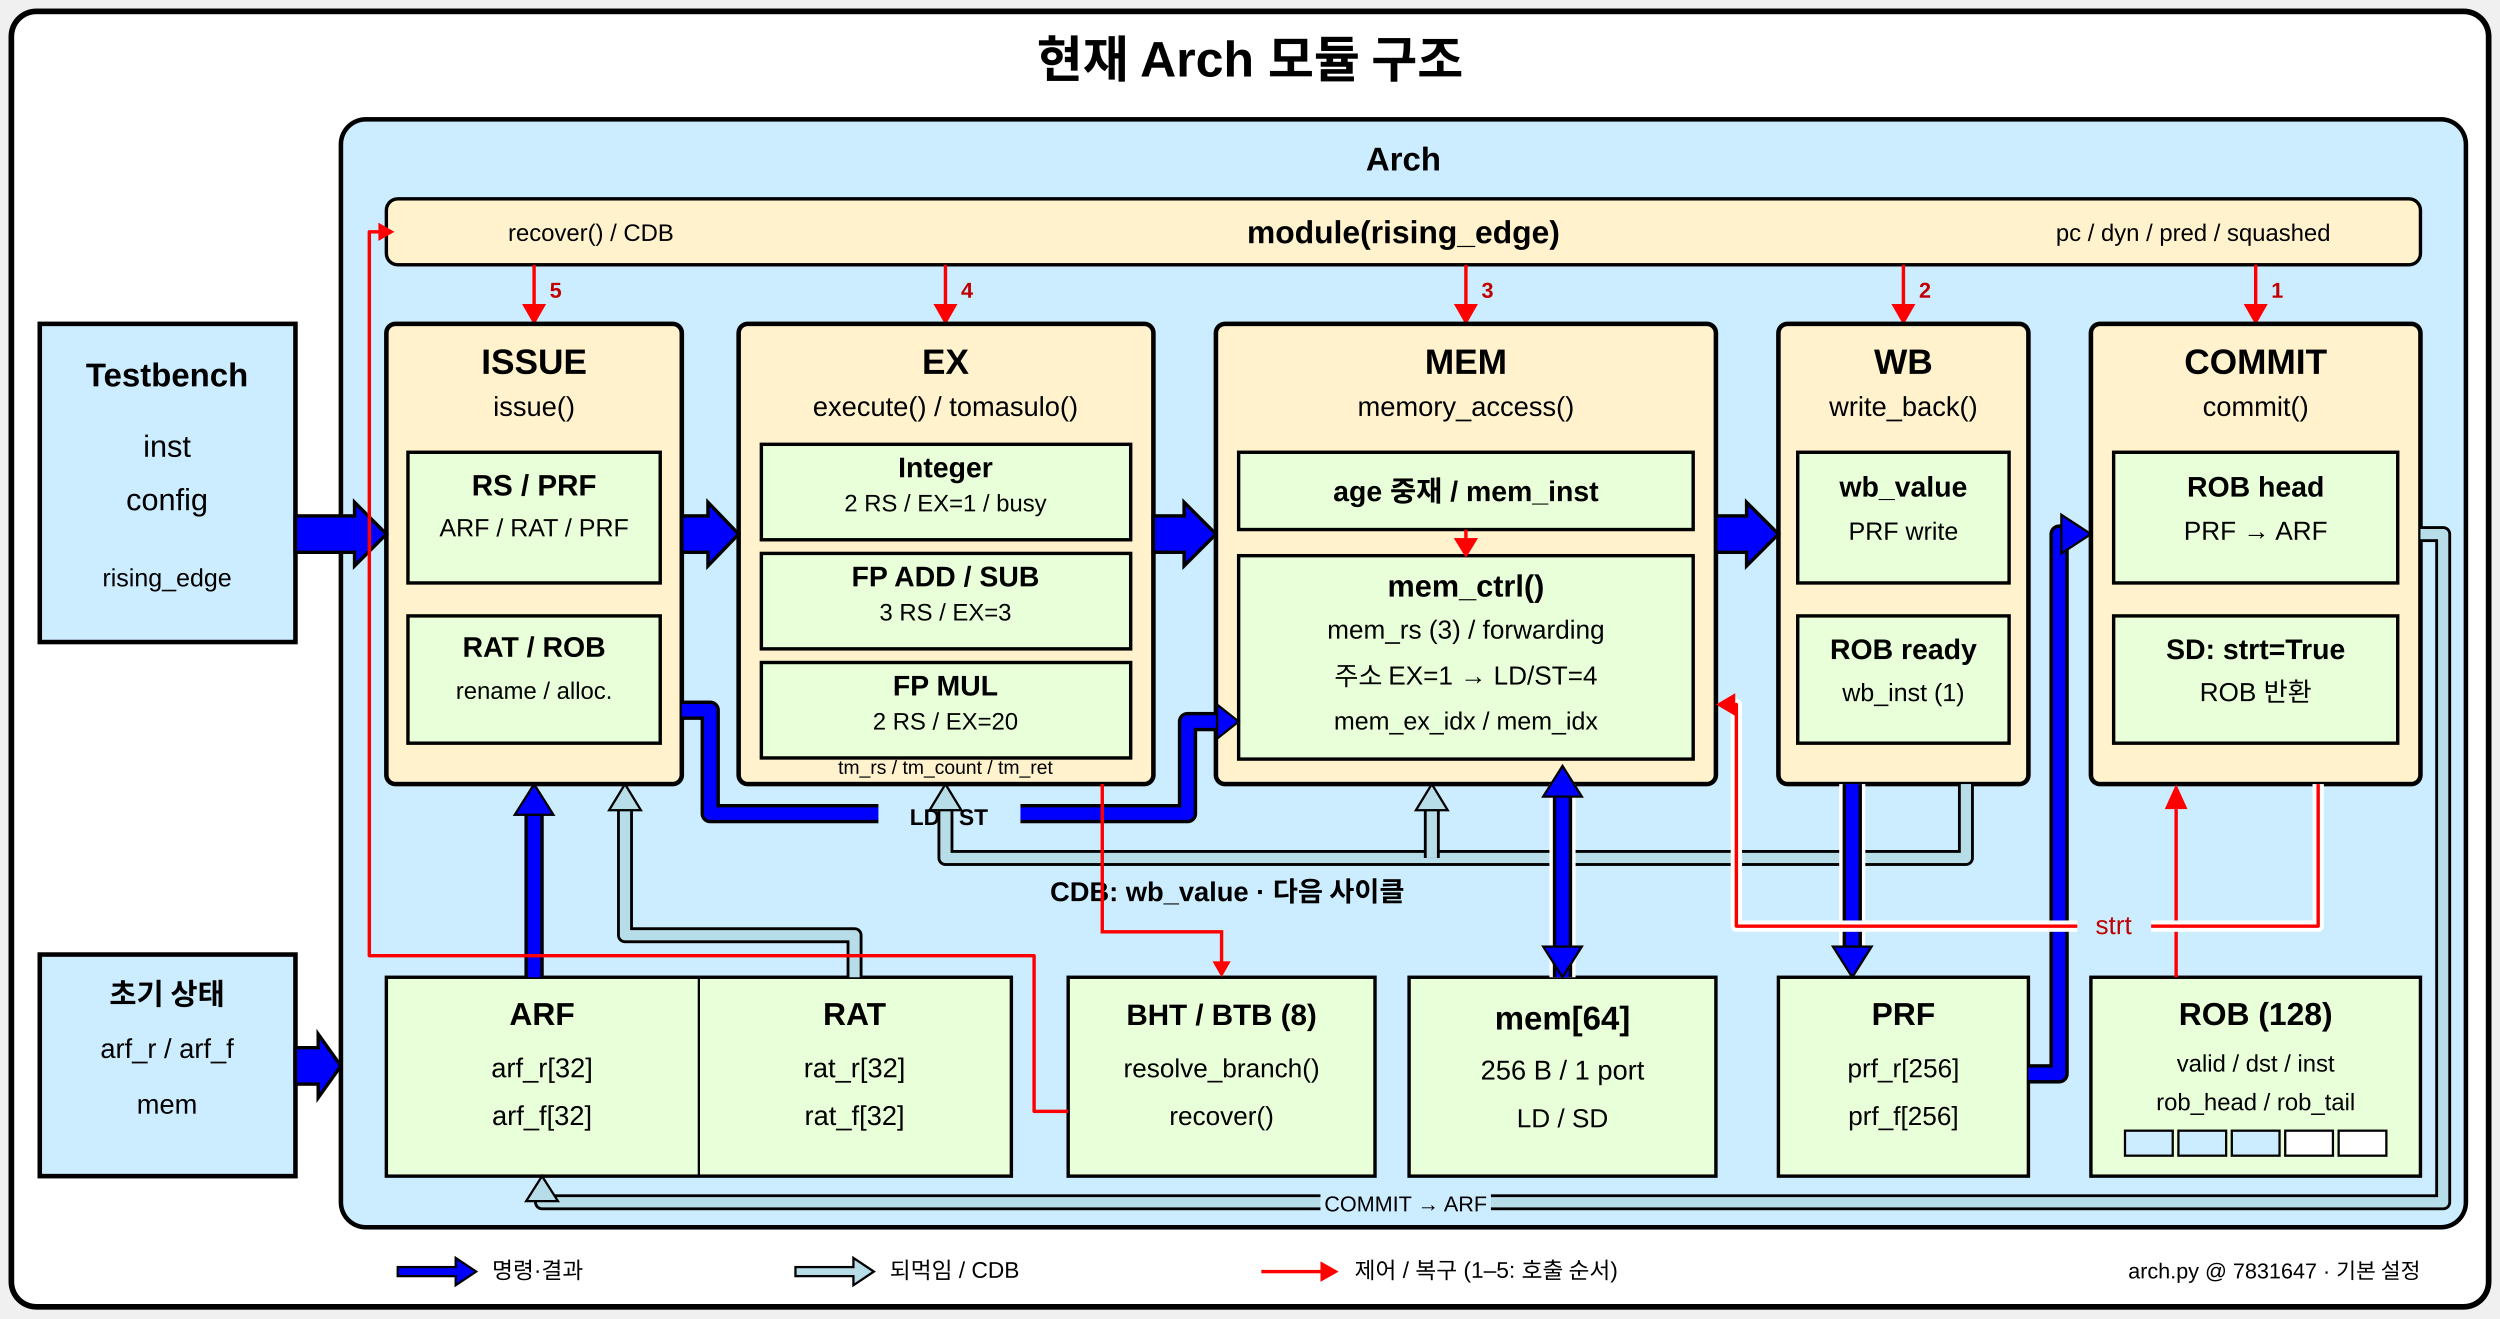
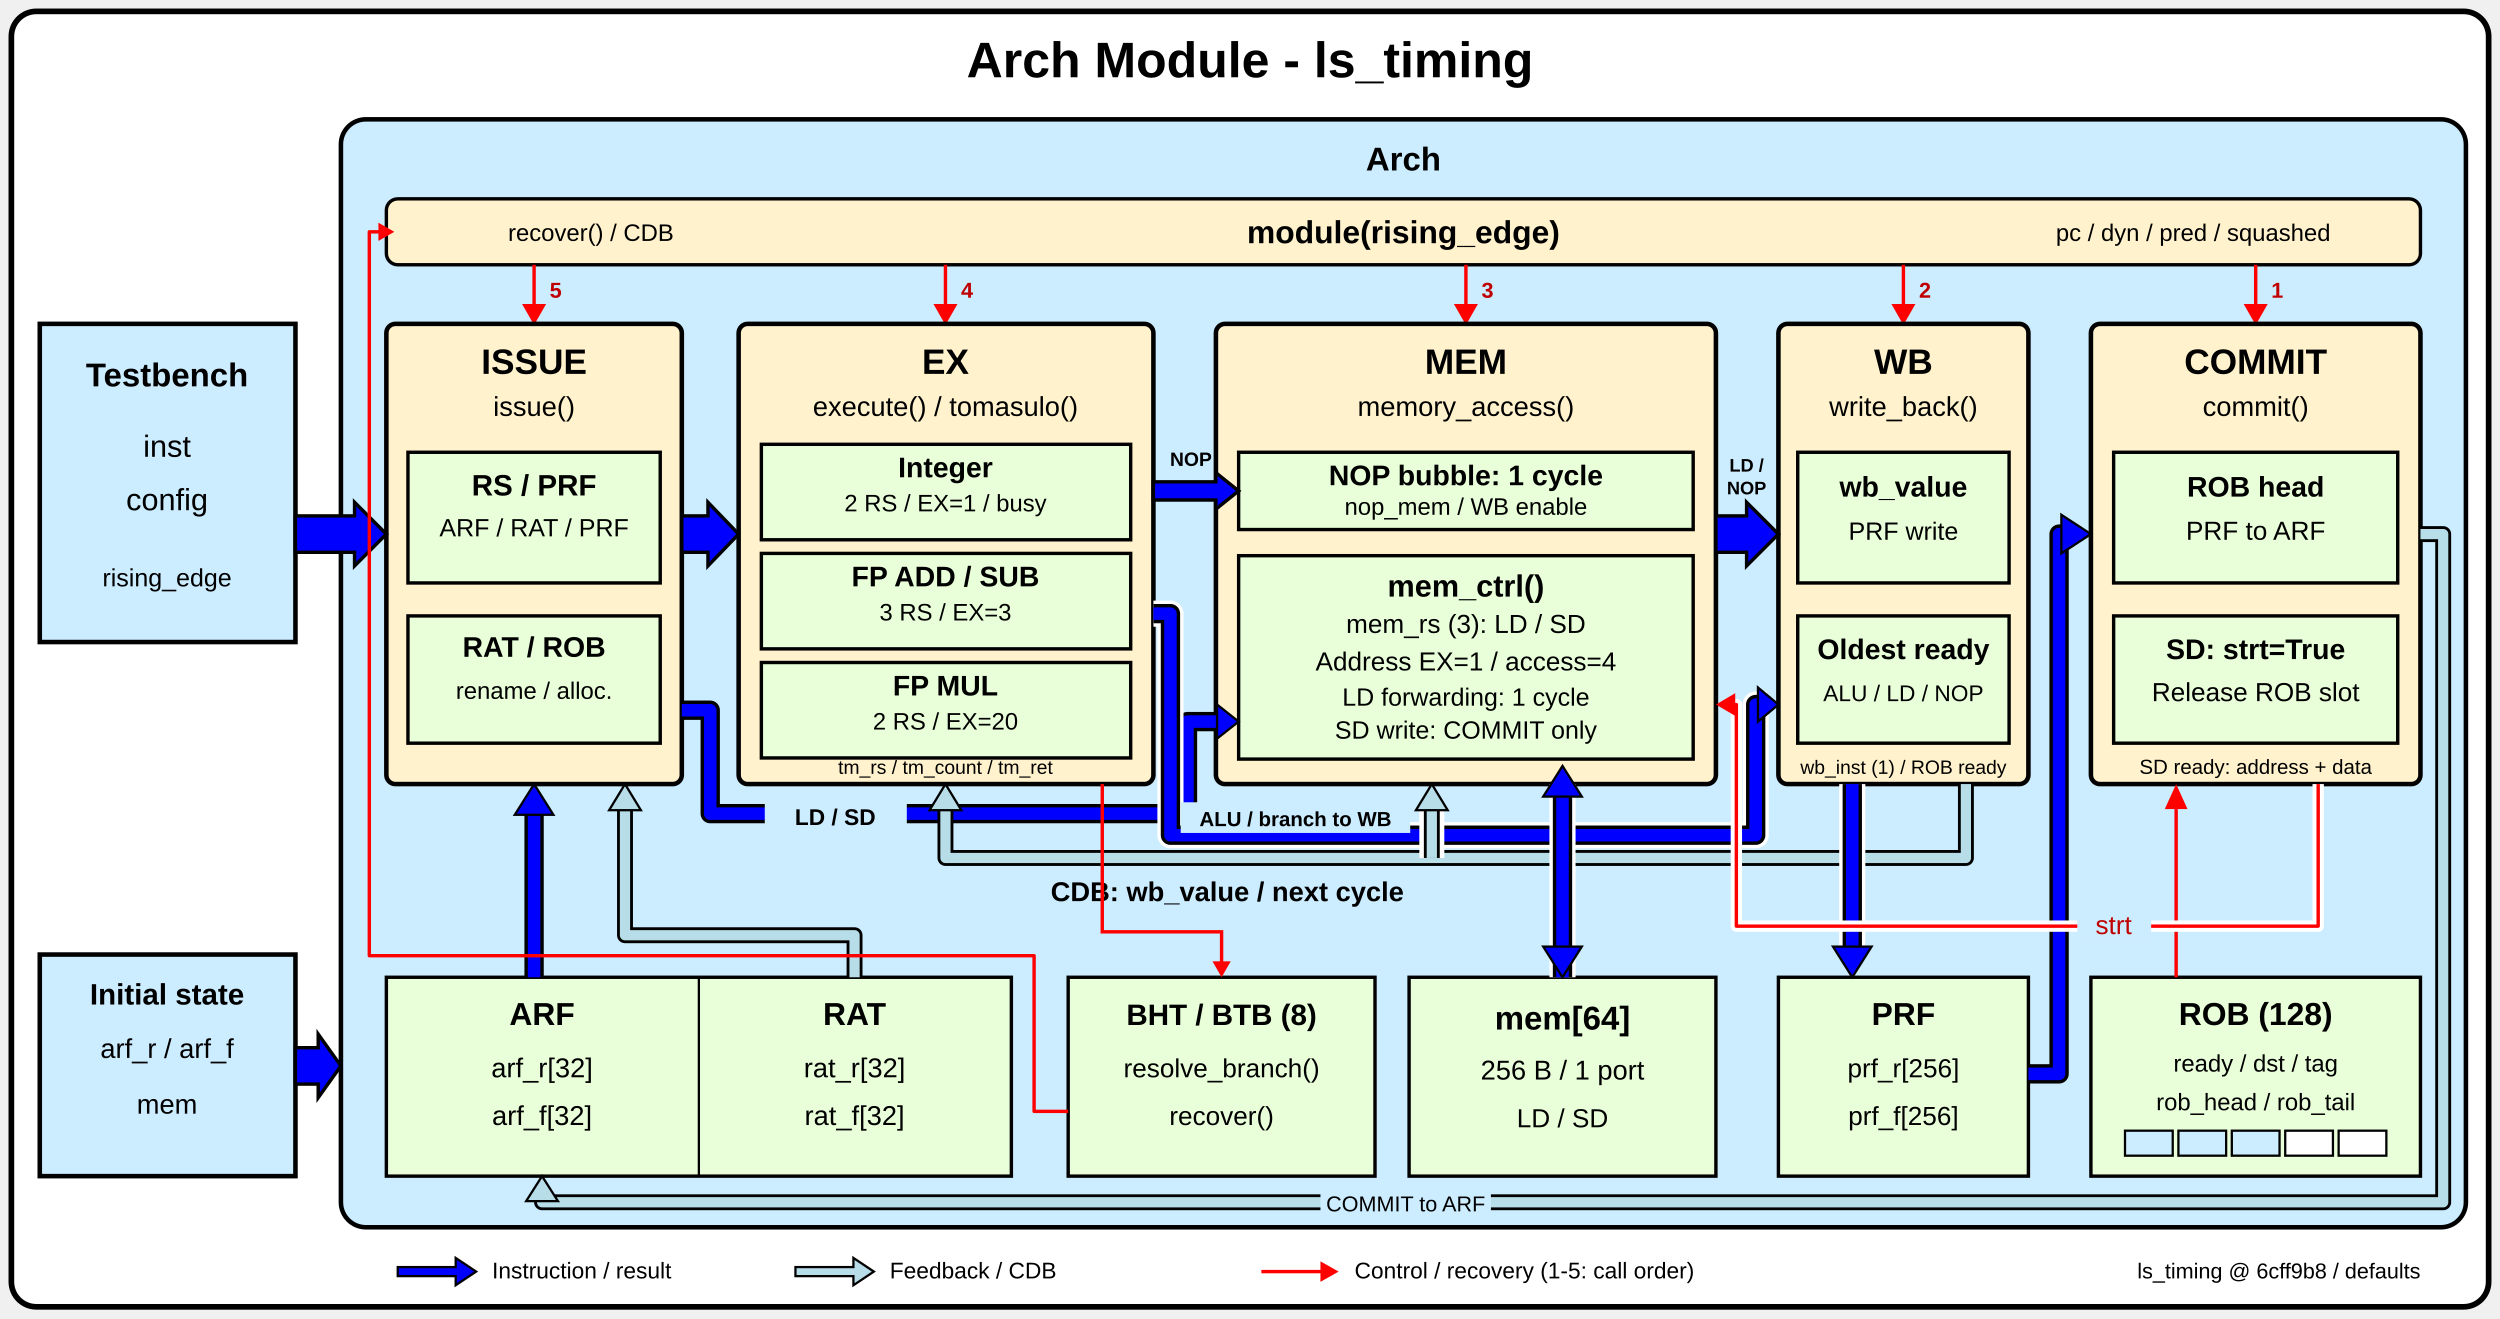
<svg xmlns="http://www.w3.org/2000/svg" width="297mm" height="156.6mm" viewBox="0 0 2200 1160" role="img" aria-labelledby="title desc">
  <rect x="10" y="10" width="2180" height="1140" rx="22" fill="#ffffff" stroke="#000000" stroke-width="5" />
  <g font-family="Arial" fill="#000000" text-anchor="middle">
-     <text text-anchor="middle" font-family="Arial" x="1100" y="68" font-size="44" font-weight="700">현재 Arch 모듈 구조</text>
+     <text text-anchor="middle" font-family="Arial" x="1100" y="68" font-size="44" font-weight="700">Arch Module - ls_timing</text>
    <rect x="300" y="105" width="1870" height="975" rx="22" fill="#ccecff" stroke="#000000" stroke-width="4" />
    <text text-anchor="middle" font-family="Arial" x="1235" y="150" font-size="29" font-weight="700">Arch</text>
    <rect x="340" y="175" width="1790" height="58" rx="10" fill="#fff2cc" stroke="#000000" stroke-width="3" />
    <text text-anchor="middle" font-family="Arial" x="1235" y="214" font-size="28" font-weight="700">module(rising_edge)</text>
    <text text-anchor="middle" font-family="Arial" x="520" y="212" font-size="21">recover() / CDB</text>
    <text text-anchor="middle" font-family="Arial" x="1930" y="212" font-size="21">pc / dyn / pred / squashed</text>
    <g fill="#ff0000" stroke="#ff0000" stroke-width="3">
      <path d="M 470,233 V 276" fill="none" />
      <path d="M 470,283 L 462,269 L 478,269 Z" />
      <path d="M 832,233 V 276" fill="none" />
      <path d="M 832,283 L 824,269 L 840,269 Z" />
      <path d="M 1290,233 V 276" fill="none" />
      <path d="M 1290,283 L 1282,269 L 1298,269 Z" />
      <path d="M 1675,233 V 276" fill="none" />
      <path d="M 1675,283 L 1667,269 L 1683,269 Z" />
      <path d="M 1985,233 V 276" fill="none" />
      <path d="M 1985,283 L 1977,269 L 1993,269 Z" />
    </g>
    <g font-size="19" fill="#c00000" font-weight="700">
      <text text-anchor="middle" font-family="Arial" x="489" y="262">5</text>
      <text text-anchor="middle" font-family="Arial" x="851" y="262">4</text>
      <text text-anchor="middle" font-family="Arial" x="1309" y="262">3</text>
      <text text-anchor="middle" font-family="Arial" x="1694" y="262">2</text>
      <text text-anchor="middle" font-family="Arial" x="2004" y="262">1</text>
    </g>
    <rect x="35" y="285" width="225" height="280" fill="#ccecff" stroke="#000000" stroke-width="4" />
    <text text-anchor="middle" font-family="Arial" x="147" y="340" font-size="29" font-weight="700">Testbench</text>
    <text text-anchor="middle" font-family="Arial" x="147" y="402" font-size="27">inst</text>
    <text text-anchor="middle" font-family="Arial" x="147" y="449" font-size="27">config</text>
    <text text-anchor="middle" font-family="Arial" x="147" y="516" font-size="22">rising_edge</text>
    <rect x="35" y="840" width="225" height="195" fill="#ccecff" stroke="#000000" stroke-width="4" />
-     <text text-anchor="middle" font-family="Arial" x="147" y="884" font-size="26" font-weight="700">초기 상태</text>
+     <text text-anchor="middle" font-family="Arial" x="147" y="884" font-size="26" font-weight="700">Initial state</text>
    <text text-anchor="middle" font-family="Arial" x="147" y="931" font-size="24">arf_r / arf_f</text>
    <text text-anchor="middle" font-family="Arial" x="147" y="980" font-size="24">mem</text>
    <g fill="#fff2cc" stroke="#000000" stroke-width="4">
      <rect x="340" y="285" width="260" height="405" rx="8" />
      <rect x="650" y="285" width="365" height="405" rx="8" />
      <rect x="1070" y="285" width="440" height="405" rx="8" />
      <rect x="1565" y="285" width="220" height="405" rx="8" />
      <rect x="1840" y="285" width="290" height="405" rx="8" />
    </g>
    <g font-size="31" font-weight="700">
      <text text-anchor="middle" font-family="Arial" x="470" y="329">ISSUE</text>
      <text text-anchor="middle" font-family="Arial" x="832" y="329">EX</text>
      <text text-anchor="middle" font-family="Arial" x="1290" y="329">MEM</text>
      <text text-anchor="middle" font-family="Arial" x="1675" y="329">WB</text>
      <text text-anchor="middle" font-family="Arial" x="1985" y="329">COMMIT</text>
    </g>
    <g font-size="24">
      <text text-anchor="middle" font-family="Arial" x="470" y="366">issue()</text>
      <text text-anchor="middle" font-family="Arial" x="832" y="366">execute() / tomasulo()</text>
      <text text-anchor="middle" font-family="Arial" x="1290" y="366">memory_access()</text>
      <text text-anchor="middle" font-family="Arial" x="1675" y="366">write_back()</text>
      <text text-anchor="middle" font-family="Arial" x="1985" y="366">commit()</text>
    </g>
    <g fill="#e8ffd9" stroke="#000000" stroke-width="3">
      <rect x="359" y="398" width="222" height="115" />
      <rect x="359" y="542" width="222" height="112" />
    </g>
    <text text-anchor="middle" font-family="Arial" x="470" y="436" font-size="26" font-weight="700">RS / PRF</text>
    <text text-anchor="middle" font-family="Arial" x="470" y="472" font-size="22">ARF / RAT / PRF</text>
    <text text-anchor="middle" font-family="Arial" x="470" y="578" font-size="25" font-weight="700">RAT / ROB</text>
    <text text-anchor="middle" font-family="Arial" x="470" y="615" font-size="21">rename / alloc.</text>
    <g fill="#e8ffd9" stroke="#000000" stroke-width="3">
      <rect x="670" y="391" width="325" height="84" />
      <rect x="670" y="487" width="325" height="84" />
      <rect x="670" y="583" width="325" height="84" />
    </g>
    <g font-size="25" font-weight="700">
      <text text-anchor="middle" font-family="Arial" x="832" y="420">Integer</text>
      <text text-anchor="middle" font-family="Arial" x="832" y="516">FP ADD / SUB</text>
      <text text-anchor="middle" font-family="Arial" x="832" y="612">FP MUL</text>
    </g>
    <g font-size="21">
      <text text-anchor="middle" font-family="Arial" x="832" y="450">2 RS / EX=1 / busy</text>
      <text text-anchor="middle" font-family="Arial" x="832" y="546">3 RS / EX=3</text>
      <text text-anchor="middle" font-family="Arial" x="832" y="642">2 RS / EX=20</text>
    </g>
    <text text-anchor="middle" font-family="Arial" x="832" y="681" font-size="17">tm_rs / tm_count / tm_ret</text>
    <rect x="1090" y="398" width="400" height="68" fill="#e8ffd9" stroke="#000000" stroke-width="3" />
-     <text text-anchor="middle" font-family="Arial" x="1290" y="441" font-size="25" font-weight="700">age 중재 / mem_inst</text>
+     <text text-anchor="middle" font-family="Arial" x="1290" y="427" font-size="25" font-weight="700">NOP bubble: 1 cycle</text>
+     <text text-anchor="middle" font-family="Arial" x="1290" y="453" font-size="21">nop_mem / WB enable</text>
    <rect x="1090" y="489" width="400" height="179" fill="#e8ffd9" stroke="#000000" stroke-width="3" />
    <text text-anchor="middle" font-family="Arial" x="1290" y="525" font-size="27" font-weight="700">mem_ctrl()</text>
-     <text text-anchor="middle" font-family="Arial" x="1290" y="562" font-size="23">mem_rs (3) / forwarding</text>
-     <text text-anchor="middle" font-family="Arial" x="1290" y="603" font-size="23">주소 EX=1 → LD/ST=4</text>
-     <text text-anchor="middle" font-family="Arial" x="1290" y="642" font-size="22">mem_ex_idx / mem_idx</text>
-     <g stroke="#ff0000" stroke-width="3" fill="#ff0000">
-       <path d="M 1290,466 V 479" fill="none" />
-       <path d="M 1290,488 L 1282,475 H 1298 Z" />
-     </g>
+     <text text-anchor="middle" font-family="Arial" x="1290" y="557" font-size="23">mem_rs (3): LD / SD</text>
+     <text text-anchor="middle" font-family="Arial" x="1290" y="590" font-size="23">Address EX=1 / access=4</text>
+     <text text-anchor="middle" font-family="Arial" x="1290" y="621" font-size="22">LD forwarding: 1 cycle</text>
+     <text text-anchor="middle" font-family="Arial" x="1290" y="650" font-size="22">SD write: COMMIT only</text>
    <g fill="#e8ffd9" stroke="#000000" stroke-width="3">
      <rect x="1582" y="398" width="186" height="115" />
      <rect x="1582" y="542" width="186" height="112" />
      <rect x="1860" y="398" width="250" height="115" />
      <rect x="1860" y="542" width="250" height="112" />
    </g>
    <text text-anchor="middle" font-family="Arial" x="1675" y="437" font-size="25" font-weight="700">wb_value</text>
    <text text-anchor="middle" font-family="Arial" x="1675" y="475" font-size="22">PRF write</text>
-     <text text-anchor="middle" font-family="Arial" x="1675" y="580" font-size="25" font-weight="700">ROB ready</text>
-     <text text-anchor="middle" font-family="Arial" x="1675" y="617" font-size="22">wb_inst (1)</text>
+     <text text-anchor="middle" font-family="Arial" x="1675" y="580" font-size="25" font-weight="700">Oldest ready</text>
+     <text text-anchor="middle" font-family="Arial" x="1675" y="617" font-size="20">ALU / LD / NOP</text>
+     <text text-anchor="middle" font-family="Arial" x="1675" y="681" font-size="17">wb_inst (1) / ROB ready</text>
    <text text-anchor="middle" font-family="Arial" x="1985" y="437" font-size="25" font-weight="700">ROB head</text>
-     <text text-anchor="middle" font-family="Arial" x="1985" y="475" font-size="23">PRF → ARF</text>
+     <text text-anchor="middle" font-family="Arial" x="1985" y="475" font-size="23">PRF to ARF</text>
    <text text-anchor="middle" font-family="Arial" x="1985" y="580" font-size="25" font-weight="700">SD: strt=True</text>
-     <text text-anchor="middle" font-family="Arial" x="1985" y="617" font-size="23">ROB 반환</text>
+     <text text-anchor="middle" font-family="Arial" x="1985" y="617" font-size="23">Release ROB slot</text>
+     <text text-anchor="middle" font-family="Arial" x="1985" y="681" font-size="18">SD ready: address + data</text>
    <g fill="#0000ff" stroke="#000000" stroke-width="3">
      <path d="M 260,454 H 312 V 442 L 340,470 L 312,498 V 486 H 260 Z" />
      <path d="M 600,454 H 623 V 442 L 650,470 L 623,498 V 486 H 600 Z" />
-       <path d="M 1015,454 H 1042 V 442 L 1070,470 L 1042,498 V 486 H 1015 Z" />
-       <path d="M 1510,454 H 1537 V 442 L 1565,470 L 1537,498 V 486 H 1510 Z" />
+       <path id="nop-to-mem" d="M 1015,424 H 1070 V 416 L 1090,432 L 1070,448 V 440 H 1015 Z" />
+       <path id="ld-nop-to-wb" d="M 1510,454 H 1537 V 442 L 1565,470 L 1537,498 V 486 H 1510 Z" />
      <path d="M 260,922 H 280 V 910 L 300,938 L 280,966 V 954 H 260 Z" />
    </g>
+     <text text-anchor="middle" font-family="Arial" x="1048" y="410" font-size="17" font-weight="700">NOP</text>
+     <text text-anchor="middle" font-family="Arial" x="1537" y="415" font-size="16" font-weight="700">LD /</text>
+     <text text-anchor="middle" font-family="Arial" x="1537" y="435" font-size="16" font-weight="700">NOP</text>
    <path d="M 600,625 H 625 V 716 H 1045 V 635 H 1079" fill="none" stroke="#000000" stroke-width="17" stroke-linejoin="round" />
    <path d="M 600,625 H 625 V 716 H 1045 V 635 H 1079" fill="none" stroke="#0000ff" stroke-width="11" stroke-linejoin="round" />
    <path d="M 1090,635 L 1071,620 V 650 Z" fill="#0000ff" stroke="#000000" stroke-width="2" />
-     <rect x="773" y="704" width="125" height="27" fill="#ccecff" />
-     <text text-anchor="middle" font-family="Arial" x="835" y="726" font-size="20" font-weight="700">LD / ST</text>
+     <rect x="673" y="704" width="125" height="27" fill="#ccecff" />
+     <text text-anchor="middle" font-family="Arial" x="735" y="726" font-size="20" font-weight="700">LD / SD</text>
+     <path d="M 1015,540 H 1030 V 735 H 1545 V 620 H 1555" fill="none" stroke="#ffffff" stroke-width="23" stroke-linejoin="round" />
+     <path d="M 1015,540 H 1030 V 735 H 1545 V 620 H 1555" fill="none" stroke="#000000" stroke-width="17" stroke-linejoin="round" />
+     <path id="ex-to-wb" d="M 1015,540 H 1030 V 735 H 1545 V 620 H 1555" fill="none" stroke="#0000ff" stroke-width="11" stroke-linejoin="round" />
+     <path d="M 1565,620 L 1547,605 V 635 Z" fill="#0000ff" stroke="#000000" stroke-width="2" />
+     <rect x="1039" y="706" width="202" height="27" fill="#ccecff" />
+     <text text-anchor="middle" font-family="Arial" x="1140" y="727" font-size="18" font-weight="700">ALU / branch to WB</text>
    <path d="M 1730,690 V 755 H 832 V 711" fill="none" stroke="#000000" stroke-width="14" stroke-linejoin="round" />
    <path d="M 1730,690 V 755 H 832 V 711" fill="none" stroke="#b7dde8" stroke-width="9" stroke-linejoin="round" />
    <path d="M 832,690 L 818,713 H 846 Z" fill="#b7dde8" stroke="#000000" stroke-width="2" />
+     <path d="M 1260,755 V 711" fill="none" stroke="#ffffff" stroke-width="22" />
    <path d="M 1260,755 V 711" fill="none" stroke="#000000" stroke-width="14" />
    <path d="M 1260,755 V 711" fill="none" stroke="#b7dde8" stroke-width="9" />
    <path d="M 1260,690 L 1246,713 H 1274 Z" fill="#b7dde8" stroke="#000000" stroke-width="2" />
-     <text text-anchor="middle" font-family="Arial" x="1080" y="793" font-size="24" font-weight="700">CDB: wb_value · 다음 사이클</text>
+     <text text-anchor="middle" font-family="Arial" x="1080" y="793" font-size="24" font-weight="700">CDB: wb_value / next cycle</text>
    <rect x="340" y="860" width="550" height="175" fill="#e8ffd9" stroke="#000000" stroke-width="3" />
    <path d="M 615,860 V 1035" stroke="#000000" stroke-width="2" />
    <text text-anchor="middle" font-family="Arial" x="477" y="902" font-size="28" font-weight="700">ARF</text>
    <text text-anchor="middle" font-family="Arial" x="752" y="902" font-size="28" font-weight="700">RAT</text>
    <text text-anchor="middle" font-family="Arial" x="477" y="948" font-size="24">arf_r[32]</text>
    <text text-anchor="middle" font-family="Arial" x="477" y="990" font-size="24">arf_f[32]</text>
    <text text-anchor="middle" font-family="Arial" x="752" y="948" font-size="24">rat_r[32]</text>
    <text text-anchor="middle" font-family="Arial" x="752" y="990" font-size="24">rat_f[32]</text>
    <path d="M 470,860 V 712" fill="none" stroke="#000000" stroke-width="17" />
    <path d="M 470,860 V 712" fill="none" stroke="#0000ff" stroke-width="11" />
    <path d="M 470,690 L 453,717 H 487 Z" fill="#0000ff" stroke="#000000" stroke-width="2" />
    <path d="M 752,860 V 823 H 550 V 712" fill="none" stroke="#000000" stroke-width="14" stroke-linejoin="round" />
    <path d="M 752,860 V 823 H 550 V 712" fill="none" stroke="#b7dde8" stroke-width="9" stroke-linejoin="round" />
    <path d="M 550,690 L 536,713 H 564 Z" fill="#b7dde8" stroke="#000000" stroke-width="2" />
    <rect x="940" y="860" width="270" height="175" fill="#e8ffd9" stroke="#000000" stroke-width="3" />
    <text text-anchor="middle" font-family="Arial" x="1075" y="902" font-size="26" font-weight="700">BHT / BTB (8)</text>
    <text text-anchor="middle" font-family="Arial" x="1075" y="948" font-size="23">resolve_branch()</text>
    <text text-anchor="middle" font-family="Arial" x="1075" y="990" font-size="23">recover()</text>
    <path d="M 970,690 V 820 H 1075 V 850" fill="none" stroke="#ff0000" stroke-width="3" />
    <path d="M 1075,860 L 1067,846 H 1083 Z" fill="#ff0000" />
    <path d="M 940,978 H 910 V 841 H 325 V 204 H 340" fill="none" stroke="#ff0000" stroke-width="3" stroke-linejoin="round" />
    <path d="M 347,204 L 333,196 V 212 Z" fill="#ff0000" />
    <g fill="#e8ffd9" stroke="#000000" stroke-width="3">
      <rect x="1240" y="860" width="270" height="175" />
      <rect x="1565" y="860" width="220" height="175" />
      <rect x="1840" y="860" width="290" height="175" />
    </g>
    <text text-anchor="middle" font-family="Arial" x="1375" y="906" font-size="29" font-weight="700">mem[64]</text>
    <text text-anchor="middle" font-family="Arial" x="1375" y="950" font-size="24">256 B / 1 port</text>
    <text text-anchor="middle" font-family="Arial" x="1375" y="992" font-size="23">LD / SD</text>
    <text text-anchor="middle" font-family="Arial" x="1675" y="902" font-size="28" font-weight="700">PRF</text>
    <text text-anchor="middle" font-family="Arial" x="1675" y="948" font-size="23">prf_r[256]</text>
    <text text-anchor="middle" font-family="Arial" x="1675" y="990" font-size="23">prf_f[256]</text>
    <text text-anchor="middle" font-family="Arial" x="1985" y="902" font-size="28" font-weight="700">ROB (128)</text>
-     <text text-anchor="middle" font-family="Arial" x="1985" y="943" font-size="21">valid / dst / inst</text>
+     <text text-anchor="middle" font-family="Arial" x="1985" y="943" font-size="21">ready / dst / tag</text>
    <text text-anchor="middle" font-family="Arial" x="1985" y="977" font-size="21">rob_head / rob_tail</text>
    <g fill="#ccecff" stroke="#000000" stroke-width="2">
      <rect x="1870" y="995" width="42" height="22" />
      <rect x="1917" y="995" width="42" height="22" />
      <rect x="1964" y="995" width="42" height="22" />
      <rect x="2011" y="995" width="42" height="22" fill="#ffffff" />
      <rect x="2058" y="995" width="42" height="22" fill="#ffffff" />
    </g>
    <path d="M 1375,860 V 690" fill="none" stroke="#ffffff" stroke-width="23" />
    <path d="M 1375,860 V 690" fill="none" stroke="#000000" stroke-width="17" />
    <path d="M 1375,860 V 690" fill="none" stroke="#0000ff" stroke-width="11" />
    <path d="M 1375,674 L 1358,701 H 1392 Z" fill="#0000ff" stroke="#000000" stroke-width="2" />
    <path d="M 1375,860 L 1358,833 H 1392 Z" fill="#0000ff" stroke="#000000" stroke-width="2" />
    <path d="M 1630,690 V 839" fill="none" stroke="#ffffff" stroke-width="23" />
    <path d="M 1630,690 V 839" fill="none" stroke="#000000" stroke-width="17" />
    <path d="M 1630,690 V 839" fill="none" stroke="#0000ff" stroke-width="11" />
    <path d="M 1630,860 L 1613,833 H 1647 Z" fill="#0000ff" stroke="#000000" stroke-width="2" />
    <path d="M 1785,945 H 1812 V 470 H 1820" fill="none" stroke="#000000" stroke-width="17" stroke-linejoin="round" />
    <path d="M 1785,945 H 1812 V 470 H 1820" fill="none" stroke="#0000ff" stroke-width="11" stroke-linejoin="round" />
    <path d="M 1840,470 L 1814,453 V 487 Z" fill="#0000ff" stroke="#000000" stroke-width="2" />
    <path d="M 1915,860 V 712" fill="none" stroke="#ff0000" stroke-width="3" />
    <path d="M 1915,690 L 1905,712 H 1925 Z" fill="#ff0000" />
    <path d="M 2040,690 V 815 H 1528 V 620 H 1520" fill="none" stroke="#ffffff" stroke-width="10" stroke-linejoin="round" />
-     <path d="M 2040,690 V 815 H 1528 V 620 H 1520" fill="none" stroke="#ff0000" stroke-width="3" stroke-linejoin="round" />
+     <path id="sd-commit-enable" d="M 2040,690 V 815 H 1528 V 620 H 1520" fill="none" stroke="#ff0000" stroke-width="3" stroke-linejoin="round" />
    <path d="M 1510,620 L 1527,610 V 630 Z" fill="#ff0000" />
    <rect x="1828" y="799" width="65" height="31" fill="#ccecff" />
    <text text-anchor="middle" font-family="Arial" x="1860" y="822" font-size="23" fill="#c00000">strt</text>
    <path d="M 2130,470 H 2150 V 1058 H 477 V 1048" fill="none" stroke="#000000" stroke-width="14" stroke-linejoin="round" />
    <path d="M 2130,470 H 2150 V 1058 H 477 V 1048" fill="none" stroke="#b7dde8" stroke-width="9" stroke-linejoin="round" />
    <path d="M 477,1035 L 463,1057 H 491 Z" fill="#b7dde8" stroke="#000000" stroke-width="2" />
    <rect x="1162" y="1045" width="150" height="28" fill="#ccecff" />
-     <text text-anchor="middle" font-family="Arial" x="1237" y="1066" font-size="19">COMMIT → ARF</text>
+     <text text-anchor="middle" font-family="Arial" x="1237" y="1066" font-size="19">COMMIT to ARF</text>
    <g font-size="20" text-anchor="start">
      <path d="M 350,1115 H 401 V 1107 L 419,1119 L 401,1131 V 1123 H 350 Z" fill="#0000ff" stroke="#000000" stroke-width="2" />
-       <text text-anchor="start" font-family="Arial" x="433" y="1125">명령·결과</text>
+       <text text-anchor="start" font-family="Arial" x="433" y="1125">Instruction / result</text>
      <path d="M 700,1115 H 751 V 1107 L 769,1119 L 751,1131 V 1123 H 700 Z" fill="#b7dde8" stroke="#000000" stroke-width="2" />
-       <text text-anchor="start" font-family="Arial" x="783" y="1125">되먹임 / CDB</text>
+       <text text-anchor="start" font-family="Arial" x="783" y="1125">Feedback / CDB</text>
      <path d="M 1110,1119 H 1165" stroke="#ff0000" stroke-width="3" />
      <path d="M 1178,1119 L 1162,1110 V 1128 Z" fill="#ff0000" />
-       <text text-anchor="start" font-family="Arial" x="1192" y="1125">제어 / 복구 (1–5: 호출 순서)</text>
-     </g>
-     <text font-family="Arial" x="2130" y="1125" font-size="19" text-anchor="end">arch.py @ 7831647 · 기본 설정</text>
+       <text text-anchor="start" font-family="Arial" x="1192" y="1125">Control / recovery (1-5: call order)</text>
+     </g>
+     <text font-family="Arial" x="2130" y="1125" font-size="19" text-anchor="end">ls_timing @ 6cff9b8 / defaults</text>
  </g>
</svg>
